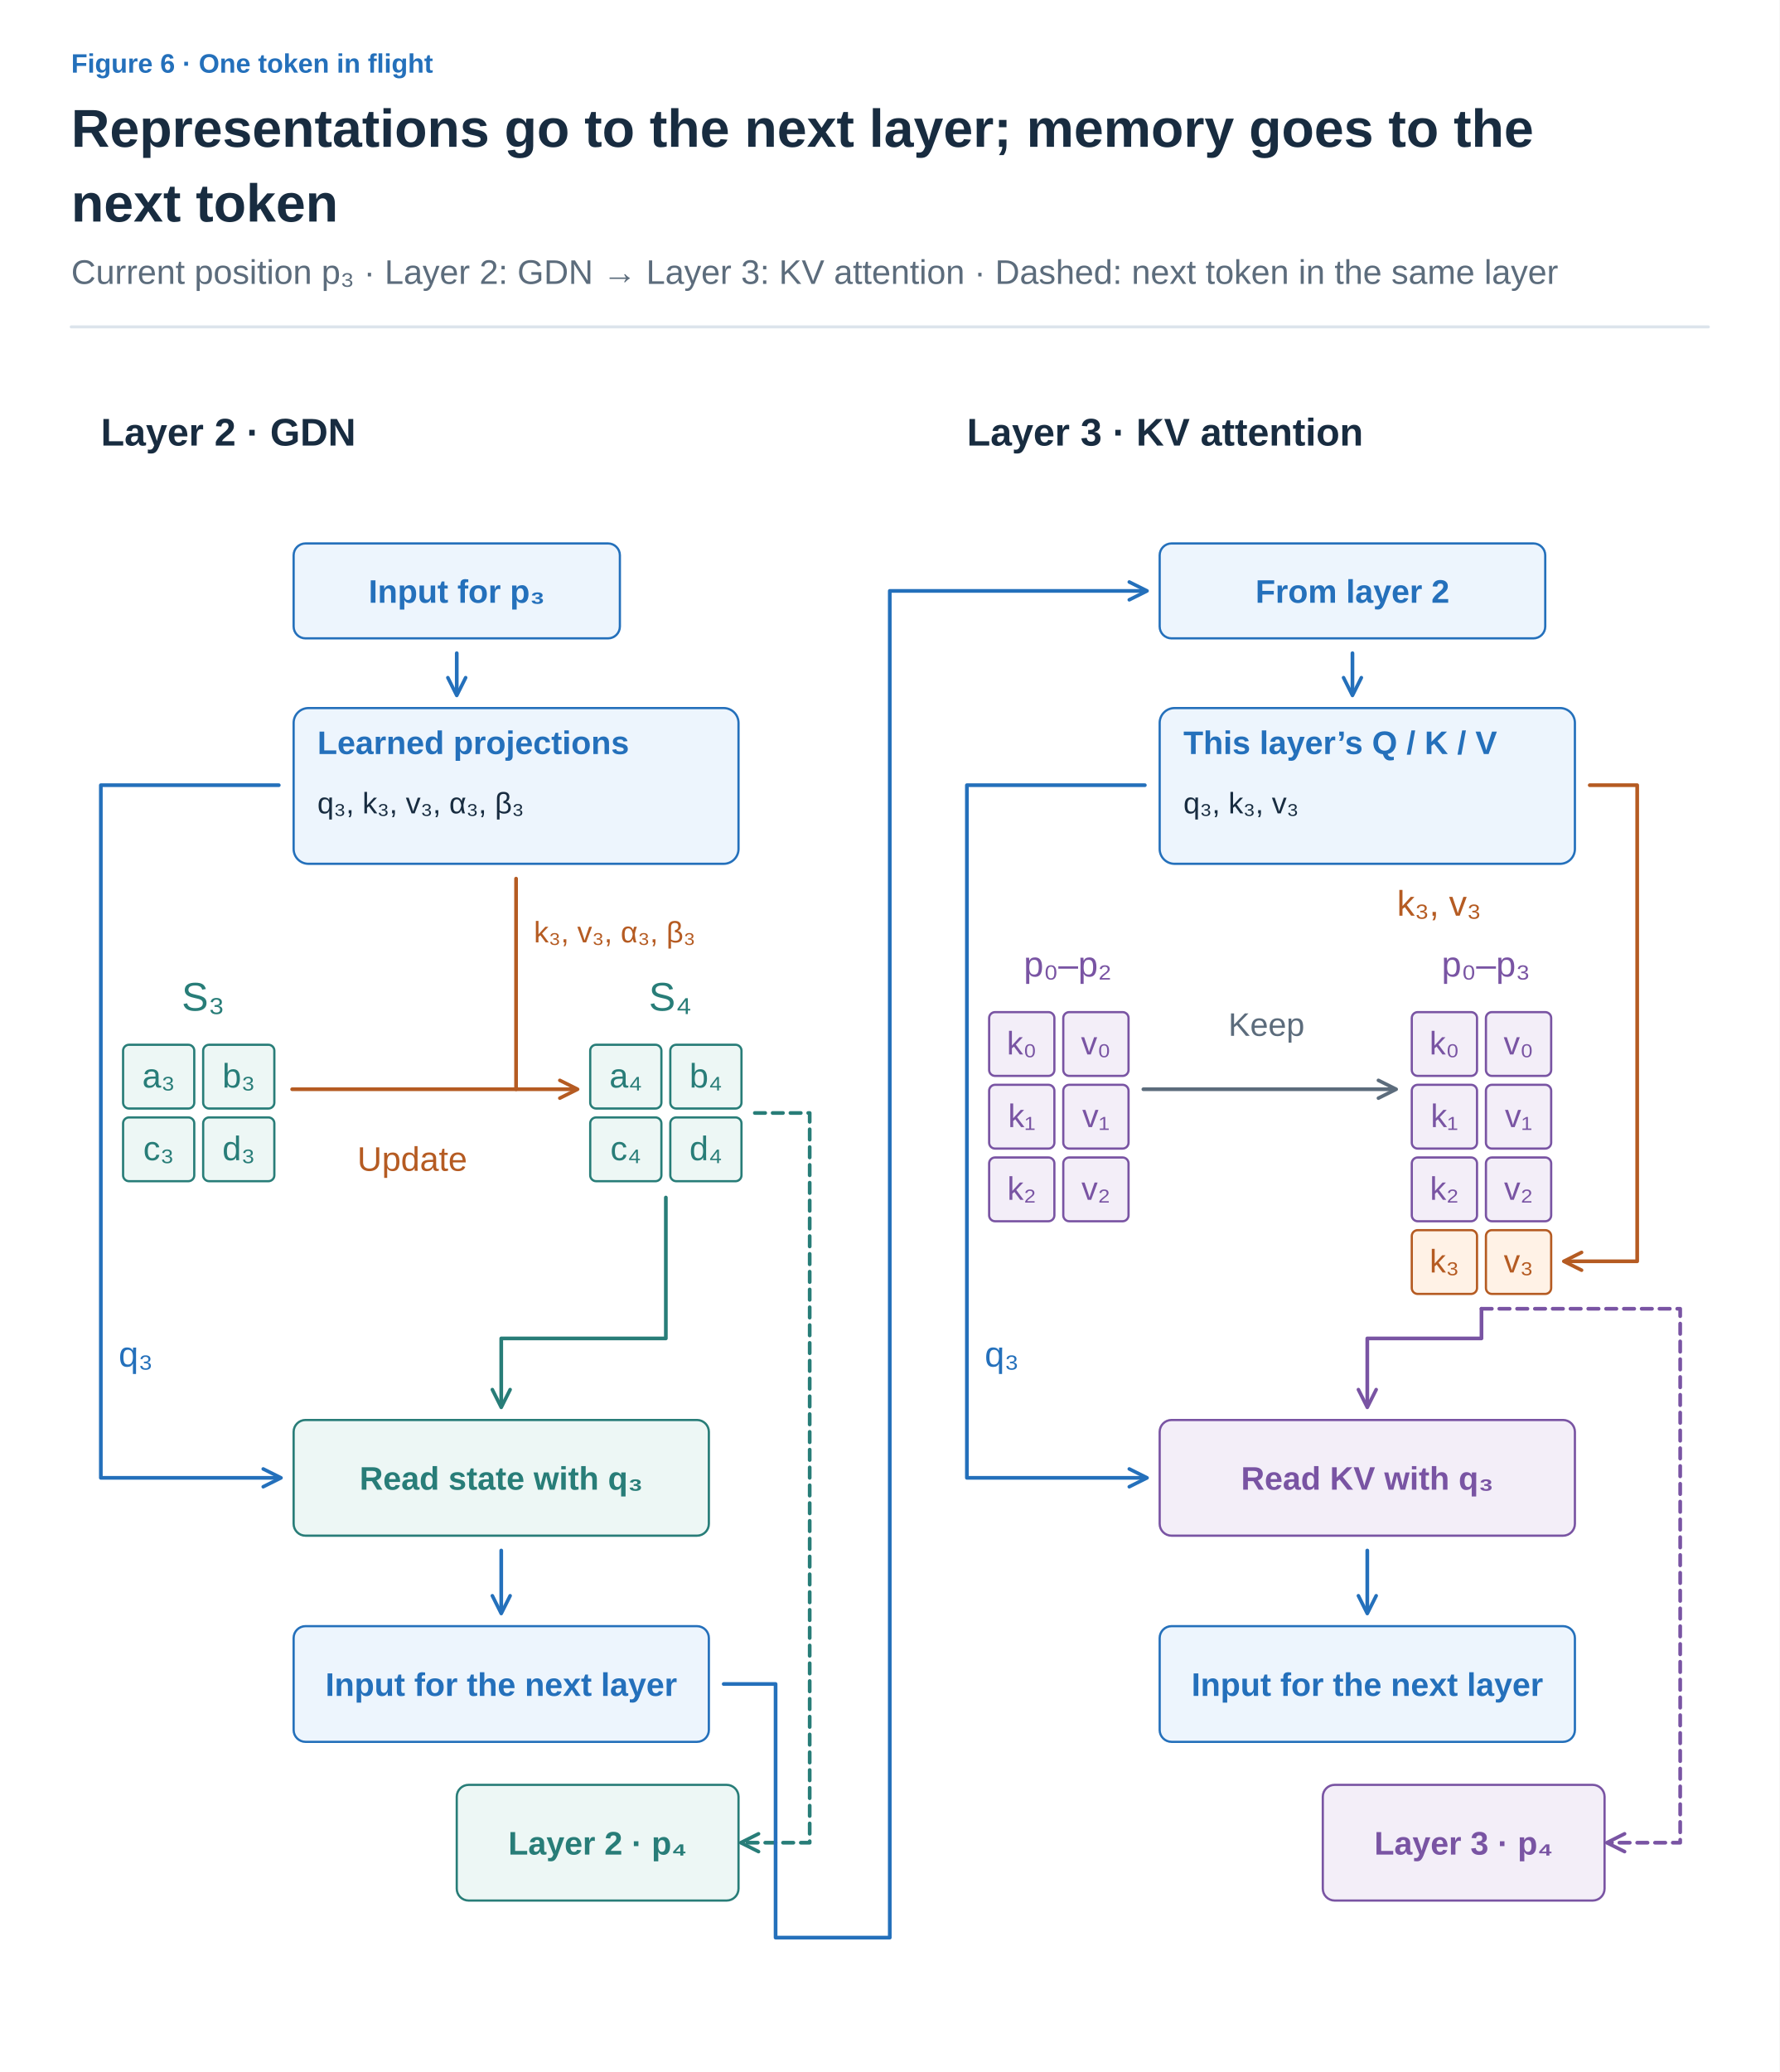
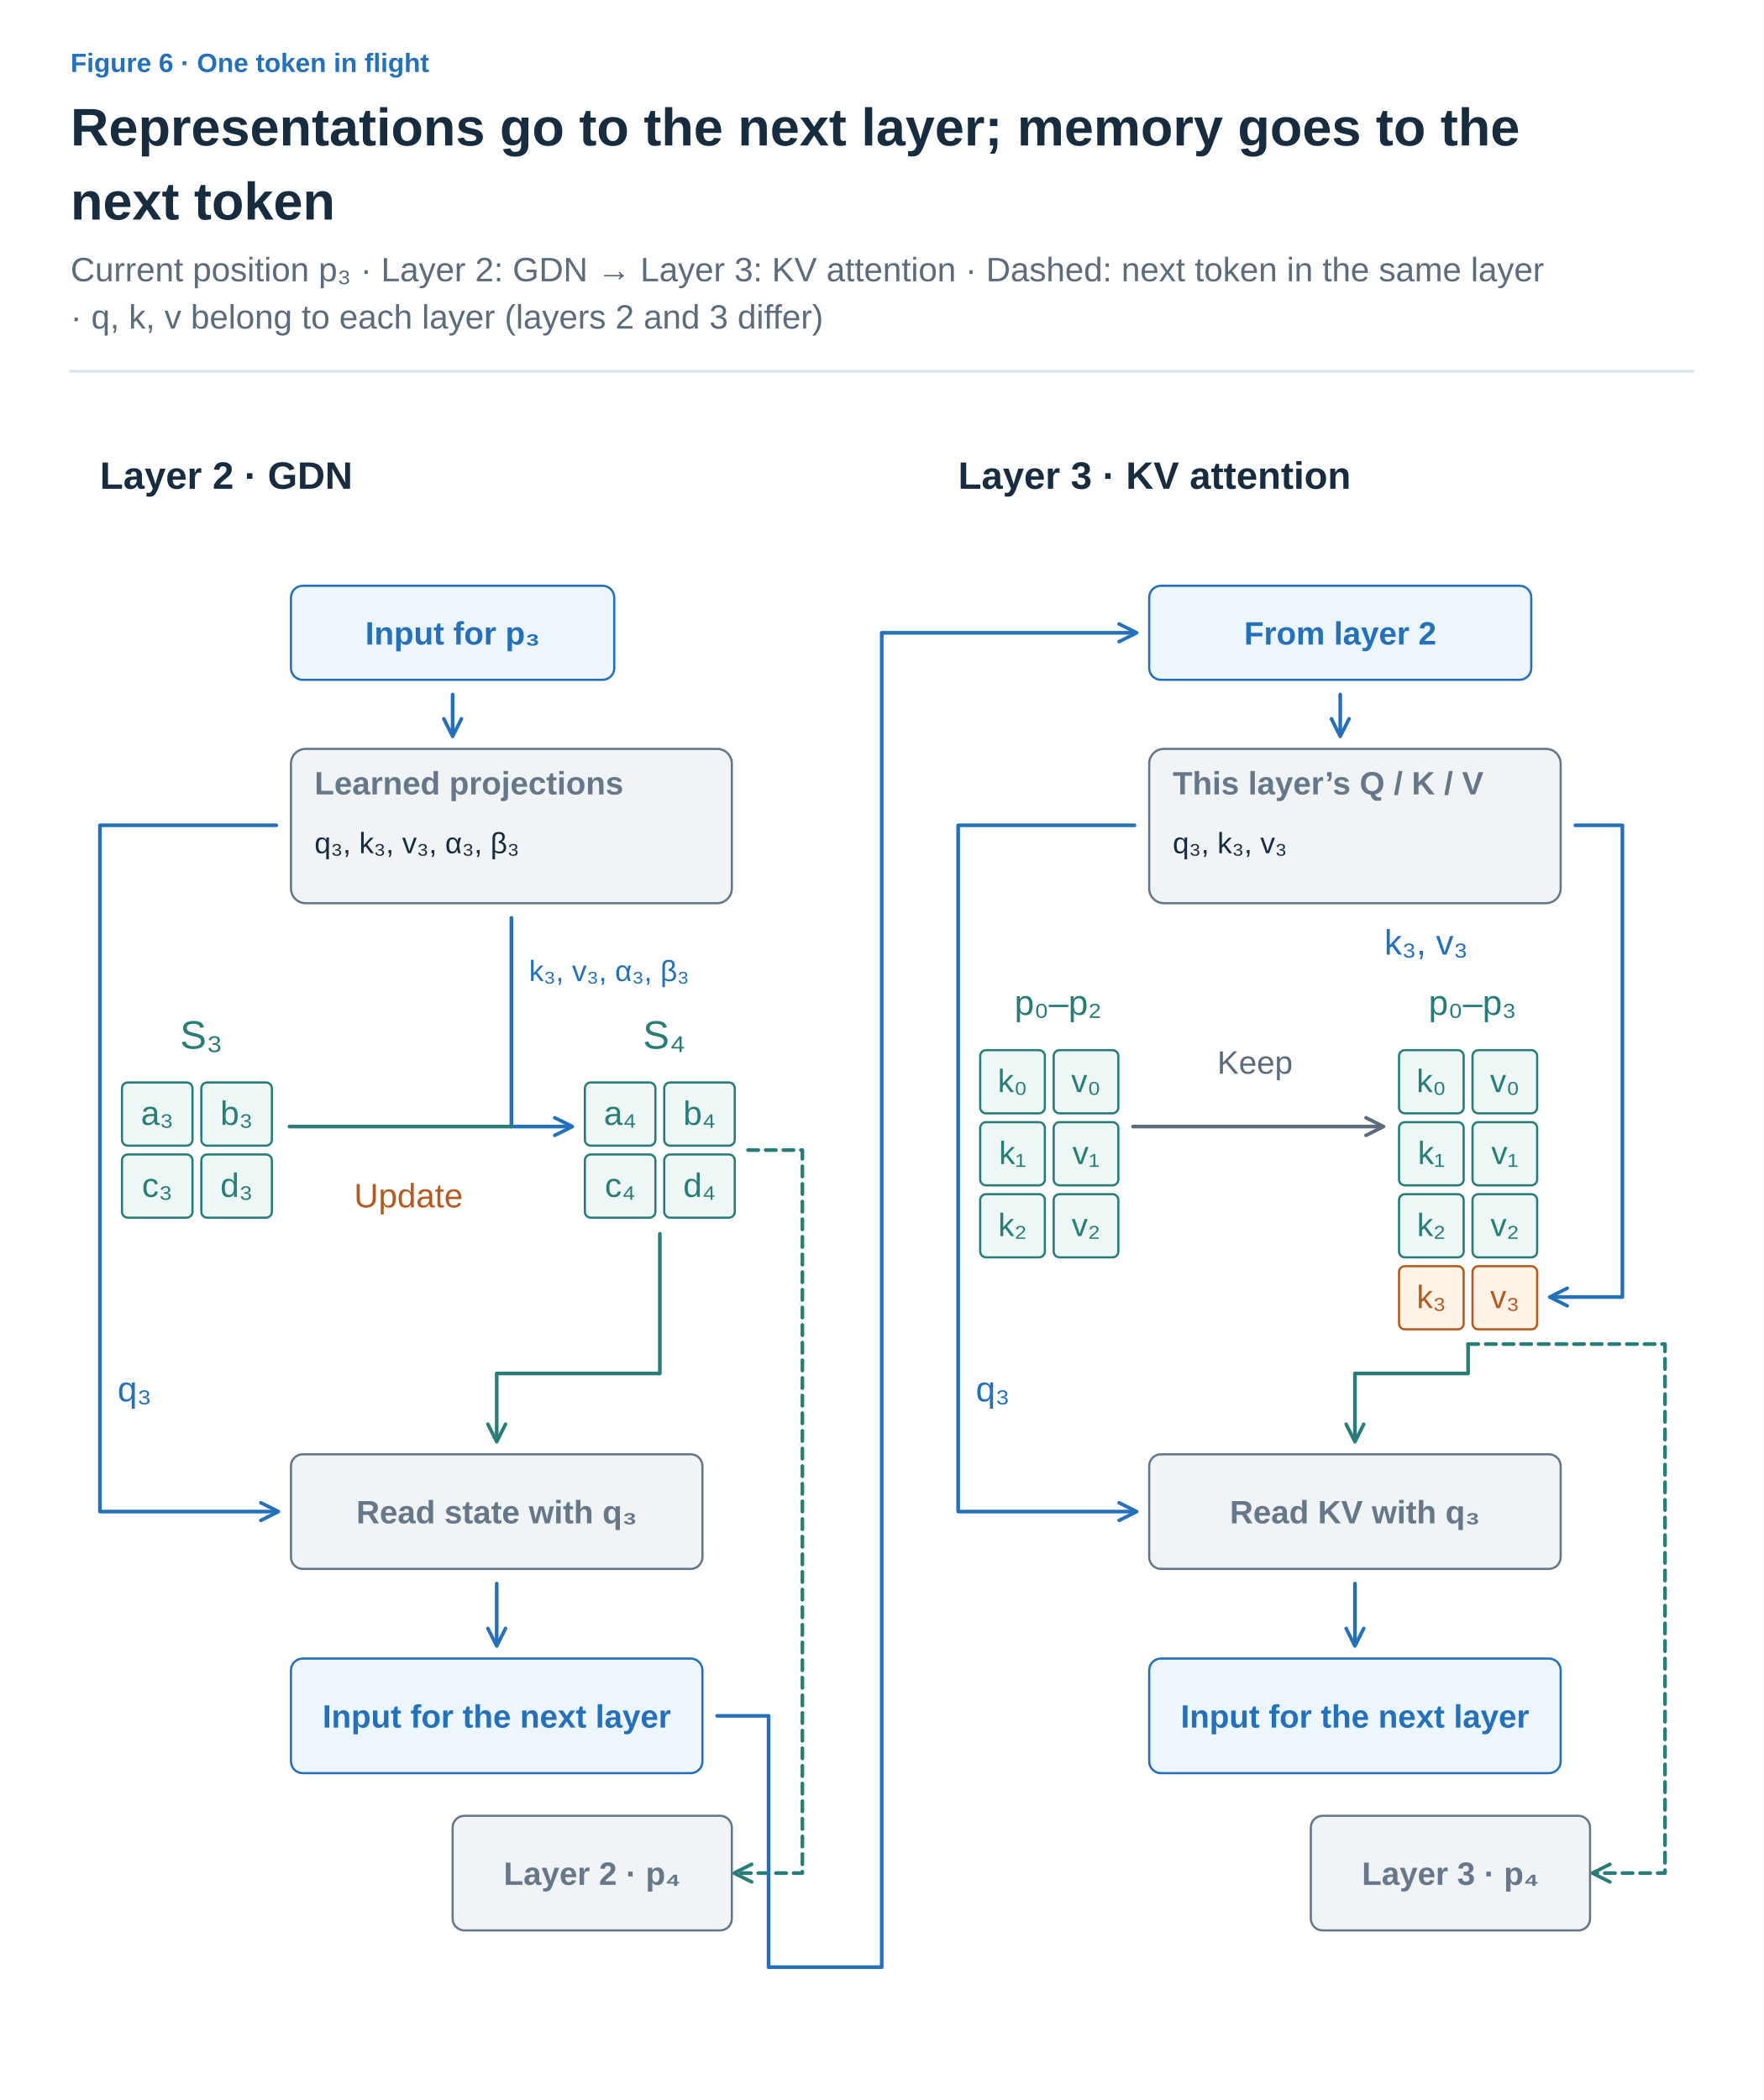
- <svg xmlns="http://www.w3.org/2000/svg" width="1200" height="1397" viewBox="0 0 1200 1397" role="img" aria-labelledby="title desc">
+ <svg xmlns="http://www.w3.org/2000/svg" width="1200" height="1429" viewBox="0 0 1200 1429" role="img" aria-labelledby="title desc">
  <defs>
    <marker id="arrow-ink" viewBox="0 0 10 10" refX="8" refY="5" markerWidth="6" markerHeight="6" orient="auto">
      <path d="M1 1 L9 5 L1 9" fill="none" stroke="#182C40" stroke-width="1.6" />
    </marker>
    <marker id="arrow-muted" viewBox="0 0 10 10" refX="8" refY="5" markerWidth="6" markerHeight="6" orient="auto">
      <path d="M1 1 L9 5 L1 9" fill="none" stroke="#5C6C7C" stroke-width="1.6" />
    </marker>
    <marker id="arrow-line" viewBox="0 0 10 10" refX="8" refY="5" markerWidth="6" markerHeight="6" orient="auto">
      <path d="M1 1 L9 5 L1 9" fill="none" stroke="#DCE4EC" stroke-width="1.6" />
    </marker>
    <marker id="arrow-paper" viewBox="0 0 10 10" refX="8" refY="5" markerWidth="6" markerHeight="6" orient="auto">
      <path d="M1 1 L9 5 L1 9" fill="none" stroke="#FFFFFF" stroke-width="1.6" />
    </marker>
    <marker id="arrow-blue" viewBox="0 0 10 10" refX="8" refY="5" markerWidth="6" markerHeight="6" orient="auto">
      <path d="M1 1 L9 5 L1 9" fill="none" stroke="#2470BB" stroke-width="1.6" />
    </marker>
    <marker id="arrow-teal" viewBox="0 0 10 10" refX="8" refY="5" markerWidth="6" markerHeight="6" orient="auto">
      <path d="M1 1 L9 5 L1 9" fill="none" stroke="#287D78" stroke-width="1.6" />
    </marker>
    <marker id="arrow-orange" viewBox="0 0 10 10" refX="8" refY="5" markerWidth="6" markerHeight="6" orient="auto">
      <path d="M1 1 L9 5 L1 9" fill="none" stroke="#B55B22" stroke-width="1.6" />
    </marker>
    <marker id="arrow-purple" viewBox="0 0 10 10" refX="8" refY="5" markerWidth="6" markerHeight="6" orient="auto">
      <path d="M1 1 L9 5 L1 9" fill="none" stroke="#7954A3" stroke-width="1.6" />
    </marker>
    <marker id="arrow-gray" viewBox="0 0 10 10" refX="8" refY="5" markerWidth="6" markerHeight="6" orient="auto">
      <path d="M1 1 L9 5 L1 9" fill="none" stroke="#657789" stroke-width="1.6" />
    </marker>
    <marker id="arrow-red" viewBox="0 0 10 10" refX="8" refY="5" markerWidth="6" markerHeight="6" orient="auto">
      <path d="M1 1 L9 5 L1 9" fill="none" stroke="#B34242" stroke-width="1.6" />
    </marker>
    <marker id="arrow-indigo" viewBox="0 0 10 10" refX="8" refY="5" markerWidth="6" markerHeight="6" orient="auto">
      <path d="M1 1 L9 5 L1 9" fill="none" stroke="#4C60A8" stroke-width="1.6" />
    </marker>
    <marker id="arrow-slate" viewBox="0 0 10 10" refX="8" refY="5" markerWidth="6" markerHeight="6" orient="auto">
      <path d="M1 1 L9 5 L1 9" fill="none" stroke="#8191A0" stroke-width="1.6" />
    </marker>
    <marker id="arrow-surface" viewBox="0 0 10 10" refX="8" refY="5" markerWidth="6" markerHeight="6" orient="auto">
      <path d="M1 1 L9 5 L1 9" fill="none" stroke="#F8FAFC" stroke-width="1.6" />
    </marker>
  </defs>
  <style>text{font-family:Arial,"Apple SD Gothic Neo","Noto Sans KR",sans-serif}text[font-family]{font-family:Menlo,Consolas,monospace}path{stroke-linecap:round;stroke-linejoin:round}</style>
  <rect width="100%" height="100%" fill="white" />
  <text x="48" y="49" fill="#2470BB" font-size="18" font-weight="600" text-anchor="start" data-max-width="1104">Figure 6 · One token in flight</text>
  <text x="48" y="99" fill="#182C40" font-size="36" font-weight="700" text-anchor="start" data-max-width="1104">Representations go to the next layer; memory goes to the</text>
  <text x="48" y="149.4" fill="#182C40" font-size="36" font-weight="700" text-anchor="start" data-max-width="1104">next token</text>
  <text x="48" y="191.4" fill="#5C6C7C" font-size="23" font-weight="400" text-anchor="start" data-max-width="1104">Current position p₃ · Layer 2: GDN → Layer 3: KV attention · Dashed: next token in the same layer</text>
-   <path d="M48,220.4 H1152" stroke="#DCE4EC" stroke-width="2" />
-   <g transform="translate(48 256.4) scale(1)" data-panel="1">
+   <text x="48" y="223.6" fill="#5C6C7C" font-size="23" font-weight="400" text-anchor="start" data-max-width="1104">· q, k, v belong to each layer (layers 2 and 3 differ)</text>
+   <path d="M48,252.6 H1152" stroke="#DCE4EC" stroke-width="2" />
+   <g transform="translate(48 288.6) scale(1)" data-panel="1">
    <text x="20" y="44" fill="#182C40" font-size="26" font-weight="600" text-anchor="start" data-max-width="480">Layer 2 · GDN</text>
    <rect x="150" y="110" width="220" height="64" rx="8" fill="#EDF5FD" stroke="#2470BB" stroke-width="1.5" />
    <text x="260" y="150" fill="#2470BB" font-size="22" font-weight="600" text-anchor="middle" data-max-width="208">Input for p₃</text>
    <path d="M260 184 L260 211" stroke="#2470BB" stroke-width="2.5" fill="none" marker-end="url(#arrow-blue)" />
    <g data-container="true">
-       <rect x="150" y="221" width="300" height="105" rx="10" fill="#EDF5FD" stroke="#2470BB" stroke-width="1.5" />
-       <text x="166" y="252" fill="#2470BB" font-size="22" font-weight="600" text-anchor="start" data-max-width="268">Learned projections</text>
+       <rect x="150" y="221" width="300" height="105" rx="10" fill="#F1F4F7" stroke="#657789" stroke-width="1.5" />
+       <text x="166" y="252" fill="#657789" font-size="22" font-weight="600" text-anchor="start" data-max-width="268">Learned projections</text>
      <text x="166" y="292" fill="#182C40" font-size="20" font-weight="400" text-anchor="start" data-max-width="268">q₃, k₃, v₃, α₃, β₃</text>
    </g>
    <path d="M140 273 H20 V740 H140" stroke="#2470BB" stroke-width="2.5" fill="none" marker-end="url(#arrow-blue)" />
    <text x="32" y="665" fill="#2470BB" font-size="24" font-weight="400" text-anchor="start" data-max-width="80">q₃</text>
-     <text x="312" y="379" fill="#B55B22" font-size="20" font-weight="400" text-anchor="start" data-max-width="190">k₃, v₃, α₃, β₃</text>
-     <path d="M300 336 V478 H340" stroke="#B55B22" stroke-width="2.5" fill="none" marker-end="url(#arrow-orange)" />
+     <text x="312" y="379" fill="#2470BB" font-size="20" font-weight="400" text-anchor="start" data-max-width="190">k₃, v₃, α₃, β₃</text>
+     <path d="M300 336 V478 H340" stroke="#2470BB" stroke-width="2.5" fill="none" marker-end="url(#arrow-blue)" />
    <text x="89" y="425" fill="#287D78" font-size="27" font-weight="400" text-anchor="middle" data-max-width="110">S₃</text>
    <text x="404" y="425" fill="#287D78" font-size="27" font-weight="400" text-anchor="middle" data-max-width="110">S₄</text>
    <g data-container="true">
      <rect x="35" y="448" width="48" height="43" rx="4" fill="#EDF7F5" stroke="#287D78" stroke-width="1.5" />
      <text x="59" y="476.86" fill="#287D78" font-size="23" font-weight="500" text-anchor="middle" data-max-width="36">a₃</text>
    </g>
    <g data-container="true">
      <rect x="89" y="448" width="48" height="43" rx="4" fill="#EDF7F5" stroke="#287D78" stroke-width="1.5" />
      <text x="113" y="476.86" fill="#287D78" font-size="23" font-weight="500" text-anchor="middle" data-max-width="36">b₃</text>
    </g>
    <g data-container="true">
      <rect x="35" y="497" width="48" height="43" rx="4" fill="#EDF7F5" stroke="#287D78" stroke-width="1.5" />
      <text x="59" y="525.86" fill="#287D78" font-size="23" font-weight="500" text-anchor="middle" data-max-width="36">c₃</text>
    </g>
    <g data-container="true">
      <rect x="89" y="497" width="48" height="43" rx="4" fill="#EDF7F5" stroke="#287D78" stroke-width="1.5" />
      <text x="113" y="525.86" fill="#287D78" font-size="23" font-weight="500" text-anchor="middle" data-max-width="36">d₃</text>
    </g>
    <g data-container="true">
      <rect x="350" y="448" width="48" height="43" rx="4" fill="#EDF7F5" stroke="#287D78" stroke-width="1.5" />
      <text x="374" y="476.86" fill="#287D78" font-size="23" font-weight="500" text-anchor="middle" data-max-width="36">a₄</text>
    </g>
    <g data-container="true">
      <rect x="404" y="448" width="48" height="43" rx="4" fill="#EDF7F5" stroke="#287D78" stroke-width="1.5" />
      <text x="428" y="476.86" fill="#287D78" font-size="23" font-weight="500" text-anchor="middle" data-max-width="36">b₄</text>
    </g>
    <g data-container="true">
      <rect x="350" y="497" width="48" height="43" rx="4" fill="#EDF7F5" stroke="#287D78" stroke-width="1.5" />
      <text x="374" y="525.86" fill="#287D78" font-size="23" font-weight="500" text-anchor="middle" data-max-width="36">c₄</text>
    </g>
    <g data-container="true">
      <rect x="404" y="497" width="48" height="43" rx="4" fill="#EDF7F5" stroke="#287D78" stroke-width="1.5" />
      <text x="428" y="525.86" fill="#287D78" font-size="23" font-weight="500" text-anchor="middle" data-max-width="36">d₄</text>
    </g>
-     <path d="M149 478 L300 478" stroke="#B55B22" stroke-width="2.5" fill="none" />
+     <path d="M149 478 L300 478" stroke="#287D78" stroke-width="2.5" fill="none" />
    <text x="230" y="533" fill="#B55B22" font-size="23" font-weight="400" text-anchor="middle" data-max-width="160">Update</text>
    <path d="M401 551 V646 H290 V691" stroke="#287D78" stroke-width="2.5" fill="none" marker-end="url(#arrow-teal)" />
-     <rect x="150" y="701" width="280" height="78" rx="8" fill="#EDF7F5" stroke="#287D78" stroke-width="1.5" />
-     <text x="290" y="748" fill="#287D78" font-size="22" font-weight="600" text-anchor="middle" data-max-width="268">Read state with q₃</text>
+     <rect x="150" y="701" width="280" height="78" rx="8" fill="#F1F4F7" stroke="#657789" stroke-width="1.5" />
+     <text x="290" y="748" fill="#657789" font-size="22" font-weight="600" text-anchor="middle" data-max-width="268">Read state with q₃</text>
    <path d="M290 789 L290 830" stroke="#2470BB" stroke-width="2.5" fill="none" marker-end="url(#arrow-blue)" />
    <rect x="150" y="840" width="280" height="78" rx="8" fill="#EDF5FD" stroke="#2470BB" stroke-width="1.5" />
    <text x="290" y="887" fill="#2470BB" font-size="22" font-weight="600" text-anchor="middle" data-max-width="268">Input for the next layer</text>
    <path d="M461 494 H498 V986 H453" stroke="#287D78" stroke-width="2.5" fill="none" stroke-dasharray="7 5" marker-end="url(#arrow-teal)" />
-     <rect x="260" y="947" width="190" height="78" rx="8" fill="#EDF7F5" stroke="#287D78" stroke-width="1.5" />
-     <text x="355" y="994" fill="#287D78" font-size="22" font-weight="600" text-anchor="middle" data-max-width="178">Layer 2 · p₄</text>
+     <rect x="260" y="947" width="190" height="78" rx="8" fill="#F1F4F7" stroke="#657789" stroke-width="1.5" />
+     <text x="355" y="994" fill="#657789" font-size="22" font-weight="600" text-anchor="middle" data-max-width="178">Layer 2 · p₄</text>
    <text x="604" y="44" fill="#182C40" font-size="26" font-weight="600" text-anchor="start" data-max-width="480">Layer 3 · KV attention</text>
    <rect x="734" y="110" width="260" height="64" rx="8" fill="#EDF5FD" stroke="#2470BB" stroke-width="1.5" />
    <text x="864" y="150" fill="#2470BB" font-size="22" font-weight="600" text-anchor="middle" data-max-width="248">From layer 2</text>
    <path d="M440 879 H475 V1050 H552 V142 H724" stroke="#2470BB" stroke-width="2.5" fill="none" marker-end="url(#arrow-blue)" />
    <path d="M864 184 L864 211" stroke="#2470BB" stroke-width="2.5" fill="none" marker-end="url(#arrow-blue)" />
    <g data-container="true">
-       <rect x="734" y="221" width="280" height="105" rx="10" fill="#EDF5FD" stroke="#2470BB" stroke-width="1.5" />
-       <text x="750" y="252" fill="#2470BB" font-size="22" font-weight="600" text-anchor="start" data-max-width="248">This layer’s Q / K / V</text>
+       <rect x="734" y="221" width="280" height="105" rx="10" fill="#F1F4F7" stroke="#657789" stroke-width="1.5" />
+       <text x="750" y="252" fill="#657789" font-size="22" font-weight="600" text-anchor="start" data-max-width="248">This layer’s Q / K / V</text>
      <text x="750" y="292" fill="#182C40" font-size="20" font-weight="400" text-anchor="start" data-max-width="248">q₃, k₃, v₃</text>
    </g>
    <path d="M724 273 H604 V740 H724" stroke="#2470BB" stroke-width="2.5" fill="none" marker-end="url(#arrow-blue)" />
    <text x="616" y="665" fill="#2470BB" font-size="24" font-weight="400" text-anchor="start" data-max-width="80">q₃</text>
-     <text x="672" y="402" fill="#7954A3" font-size="24" font-weight="400" text-anchor="middle" data-max-width="150">p₀–p₂</text>
-     <text x="954" y="402" fill="#7954A3" font-size="24" font-weight="400" text-anchor="middle" data-max-width="170">p₀–p₃</text>
+     <text x="672" y="402" fill="#287D78" font-size="24" font-weight="400" text-anchor="middle" data-max-width="150">p₀–p₂</text>
+     <text x="954" y="402" fill="#287D78" font-size="24" font-weight="400" text-anchor="middle" data-max-width="170">p₀–p₃</text>
    <g data-container="true">
-       <rect x="619" y="426" width="44" height="43" rx="4" fill="#F3EEF8" stroke="#7954A3" stroke-width="1.5" />
-       <text x="641" y="454.54" fill="#7954A3" font-size="22" font-weight="500" text-anchor="middle" data-max-width="32">k₀</text>
+       <rect x="619" y="426" width="44" height="43" rx="4" fill="#EDF7F5" stroke="#287D78" stroke-width="1.5" />
+       <text x="641" y="454.54" fill="#287D78" font-size="22" font-weight="500" text-anchor="middle" data-max-width="32">k₀</text>
    </g>
    <g data-container="true">
-       <rect x="669" y="426" width="44" height="43" rx="4" fill="#F3EEF8" stroke="#7954A3" stroke-width="1.5" />
-       <text x="691" y="454.54" fill="#7954A3" font-size="22" font-weight="500" text-anchor="middle" data-max-width="32">v₀</text>
+       <rect x="669" y="426" width="44" height="43" rx="4" fill="#EDF7F5" stroke="#287D78" stroke-width="1.5" />
+       <text x="691" y="454.54" fill="#287D78" font-size="22" font-weight="500" text-anchor="middle" data-max-width="32">v₀</text>
    </g>
    <g data-container="true">
-       <rect x="619" y="475" width="44" height="43" rx="4" fill="#F3EEF8" stroke="#7954A3" stroke-width="1.5" />
-       <text x="641" y="503.54" fill="#7954A3" font-size="22" font-weight="500" text-anchor="middle" data-max-width="32">k₁</text>
+       <rect x="619" y="475" width="44" height="43" rx="4" fill="#EDF7F5" stroke="#287D78" stroke-width="1.5" />
+       <text x="641" y="503.54" fill="#287D78" font-size="22" font-weight="500" text-anchor="middle" data-max-width="32">k₁</text>
    </g>
    <g data-container="true">
-       <rect x="669" y="475" width="44" height="43" rx="4" fill="#F3EEF8" stroke="#7954A3" stroke-width="1.5" />
-       <text x="691" y="503.54" fill="#7954A3" font-size="22" font-weight="500" text-anchor="middle" data-max-width="32">v₁</text>
+       <rect x="669" y="475" width="44" height="43" rx="4" fill="#EDF7F5" stroke="#287D78" stroke-width="1.5" />
+       <text x="691" y="503.54" fill="#287D78" font-size="22" font-weight="500" text-anchor="middle" data-max-width="32">v₁</text>
    </g>
    <g data-container="true">
-       <rect x="619" y="524" width="44" height="43" rx="4" fill="#F3EEF8" stroke="#7954A3" stroke-width="1.5" />
-       <text x="641" y="552.54" fill="#7954A3" font-size="22" font-weight="500" text-anchor="middle" data-max-width="32">k₂</text>
+       <rect x="619" y="524" width="44" height="43" rx="4" fill="#EDF7F5" stroke="#287D78" stroke-width="1.5" />
+       <text x="641" y="552.54" fill="#287D78" font-size="22" font-weight="500" text-anchor="middle" data-max-width="32">k₂</text>
    </g>
    <g data-container="true">
-       <rect x="669" y="524" width="44" height="43" rx="4" fill="#F3EEF8" stroke="#7954A3" stroke-width="1.5" />
-       <text x="691" y="552.54" fill="#7954A3" font-size="22" font-weight="500" text-anchor="middle" data-max-width="32">v₂</text>
+       <rect x="669" y="524" width="44" height="43" rx="4" fill="#EDF7F5" stroke="#287D78" stroke-width="1.5" />
+       <text x="691" y="552.54" fill="#287D78" font-size="22" font-weight="500" text-anchor="middle" data-max-width="32">v₂</text>
    </g>
    <g data-container="true">
-       <rect x="904" y="426" width="44" height="43" rx="4" fill="#F3EEF8" stroke="#7954A3" stroke-width="1.5" />
-       <text x="926" y="454.54" fill="#7954A3" font-size="22" font-weight="500" text-anchor="middle" data-max-width="32">k₀</text>
+       <rect x="904" y="426" width="44" height="43" rx="4" fill="#EDF7F5" stroke="#287D78" stroke-width="1.5" />
+       <text x="926" y="454.54" fill="#287D78" font-size="22" font-weight="500" text-anchor="middle" data-max-width="32">k₀</text>
    </g>
    <g data-container="true">
-       <rect x="954" y="426" width="44" height="43" rx="4" fill="#F3EEF8" stroke="#7954A3" stroke-width="1.5" />
-       <text x="976" y="454.54" fill="#7954A3" font-size="22" font-weight="500" text-anchor="middle" data-max-width="32">v₀</text>
+       <rect x="954" y="426" width="44" height="43" rx="4" fill="#EDF7F5" stroke="#287D78" stroke-width="1.5" />
+       <text x="976" y="454.54" fill="#287D78" font-size="22" font-weight="500" text-anchor="middle" data-max-width="32">v₀</text>
    </g>
    <g data-container="true">
-       <rect x="904" y="475" width="44" height="43" rx="4" fill="#F3EEF8" stroke="#7954A3" stroke-width="1.5" />
-       <text x="926" y="503.54" fill="#7954A3" font-size="22" font-weight="500" text-anchor="middle" data-max-width="32">k₁</text>
+       <rect x="904" y="475" width="44" height="43" rx="4" fill="#EDF7F5" stroke="#287D78" stroke-width="1.5" />
+       <text x="926" y="503.54" fill="#287D78" font-size="22" font-weight="500" text-anchor="middle" data-max-width="32">k₁</text>
    </g>
    <g data-container="true">
-       <rect x="954" y="475" width="44" height="43" rx="4" fill="#F3EEF8" stroke="#7954A3" stroke-width="1.5" />
-       <text x="976" y="503.54" fill="#7954A3" font-size="22" font-weight="500" text-anchor="middle" data-max-width="32">v₁</text>
+       <rect x="954" y="475" width="44" height="43" rx="4" fill="#EDF7F5" stroke="#287D78" stroke-width="1.5" />
+       <text x="976" y="503.54" fill="#287D78" font-size="22" font-weight="500" text-anchor="middle" data-max-width="32">v₁</text>
    </g>
    <g data-container="true">
-       <rect x="904" y="524" width="44" height="43" rx="4" fill="#F3EEF8" stroke="#7954A3" stroke-width="1.5" />
-       <text x="926" y="552.54" fill="#7954A3" font-size="22" font-weight="500" text-anchor="middle" data-max-width="32">k₂</text>
+       <rect x="904" y="524" width="44" height="43" rx="4" fill="#EDF7F5" stroke="#287D78" stroke-width="1.5" />
+       <text x="926" y="552.54" fill="#287D78" font-size="22" font-weight="500" text-anchor="middle" data-max-width="32">k₂</text>
    </g>
    <g data-container="true">
-       <rect x="954" y="524" width="44" height="43" rx="4" fill="#F3EEF8" stroke="#7954A3" stroke-width="1.5" />
-       <text x="976" y="552.54" fill="#7954A3" font-size="22" font-weight="500" text-anchor="middle" data-max-width="32">v₂</text>
+       <rect x="954" y="524" width="44" height="43" rx="4" fill="#EDF7F5" stroke="#287D78" stroke-width="1.5" />
+       <text x="976" y="552.54" fill="#287D78" font-size="22" font-weight="500" text-anchor="middle" data-max-width="32">v₂</text>
    </g>
    <g data-container="true">
      <rect x="904" y="573" width="44" height="43" rx="4" fill="#FFF2E6" stroke="#B55B22" stroke-width="1.5" />
      <text x="926" y="601.54" fill="#B55B22" font-size="22" font-weight="500" text-anchor="middle" data-max-width="32">k₃</text>
    </g>
    <g data-container="true">
      <rect x="954" y="573" width="44" height="43" rx="4" fill="#FFF2E6" stroke="#B55B22" stroke-width="1.5" />
      <text x="976" y="601.54" fill="#B55B22" font-size="22" font-weight="500" text-anchor="middle" data-max-width="32">v₃</text>
    </g>
    <path d="M723 478 L892 478" stroke="#5C6C7C" stroke-width="2.5" fill="none" marker-end="url(#arrow-muted)" />
    <text x="806" y="442" fill="#5C6C7C" font-size="22" font-weight="400" text-anchor="middle" data-max-width="150">Keep</text>
-     <path d="M1024 273 H1056 V594 H1008" stroke="#B55B22" stroke-width="2.5" fill="none" marker-end="url(#arrow-orange)" />
-     <text x="894" y="361" fill="#B55B22" font-size="24" font-weight="400" text-anchor="start" data-max-width="150">k₃, v₃</text>
-     <path d="M951 626 V646 H874 V691" stroke="#7954A3" stroke-width="2.5" fill="none" marker-end="url(#arrow-purple)" />
-     <rect x="734" y="701" width="280" height="78" rx="8" fill="#F3EEF8" stroke="#7954A3" stroke-width="1.5" />
-     <text x="874" y="748" fill="#7954A3" font-size="22" font-weight="600" text-anchor="middle" data-max-width="268">Read KV with q₃</text>
+     <path d="M1024 273 H1056 V594 H1008" stroke="#2470BB" stroke-width="2.5" fill="none" marker-end="url(#arrow-blue)" />
+     <text x="894" y="361" fill="#2470BB" font-size="24" font-weight="400" text-anchor="start" data-max-width="150">k₃, v₃</text>
+     <path d="M951 626 V646 H874 V691" stroke="#287D78" stroke-width="2.5" fill="none" marker-end="url(#arrow-teal)" />
+     <rect x="734" y="701" width="280" height="78" rx="8" fill="#F1F4F7" stroke="#657789" stroke-width="1.5" />
+     <text x="874" y="748" fill="#657789" font-size="22" font-weight="600" text-anchor="middle" data-max-width="268">Read KV with q₃</text>
    <path d="M874 789 L874 830" stroke="#2470BB" stroke-width="2.5" fill="none" marker-end="url(#arrow-blue)" />
    <rect x="734" y="840" width="280" height="78" rx="8" fill="#EDF5FD" stroke="#2470BB" stroke-width="1.5" />
    <text x="874" y="887" fill="#2470BB" font-size="22" font-weight="600" text-anchor="middle" data-max-width="268">Input for the next layer</text>
-     <path d="M951 626 H1085 V986 H1037" stroke="#7954A3" stroke-width="2.5" fill="none" stroke-dasharray="7 5" marker-end="url(#arrow-purple)" />
-     <rect x="844" y="947" width="190" height="78" rx="8" fill="#F3EEF8" stroke="#7954A3" stroke-width="1.5" />
-     <text x="939" y="994" fill="#7954A3" font-size="22" font-weight="600" text-anchor="middle" data-max-width="178">Layer 3 · p₄</text>
+     <path d="M951 626 H1085 V986 H1037" stroke="#287D78" stroke-width="2.5" fill="none" stroke-dasharray="7 5" marker-end="url(#arrow-teal)" />
+     <rect x="844" y="947" width="190" height="78" rx="8" fill="#F1F4F7" stroke="#657789" stroke-width="1.5" />
+     <text x="939" y="994" fill="#657789" font-size="22" font-weight="600" text-anchor="middle" data-max-width="178">Layer 3 · p₄</text>
  </g>
</svg>
